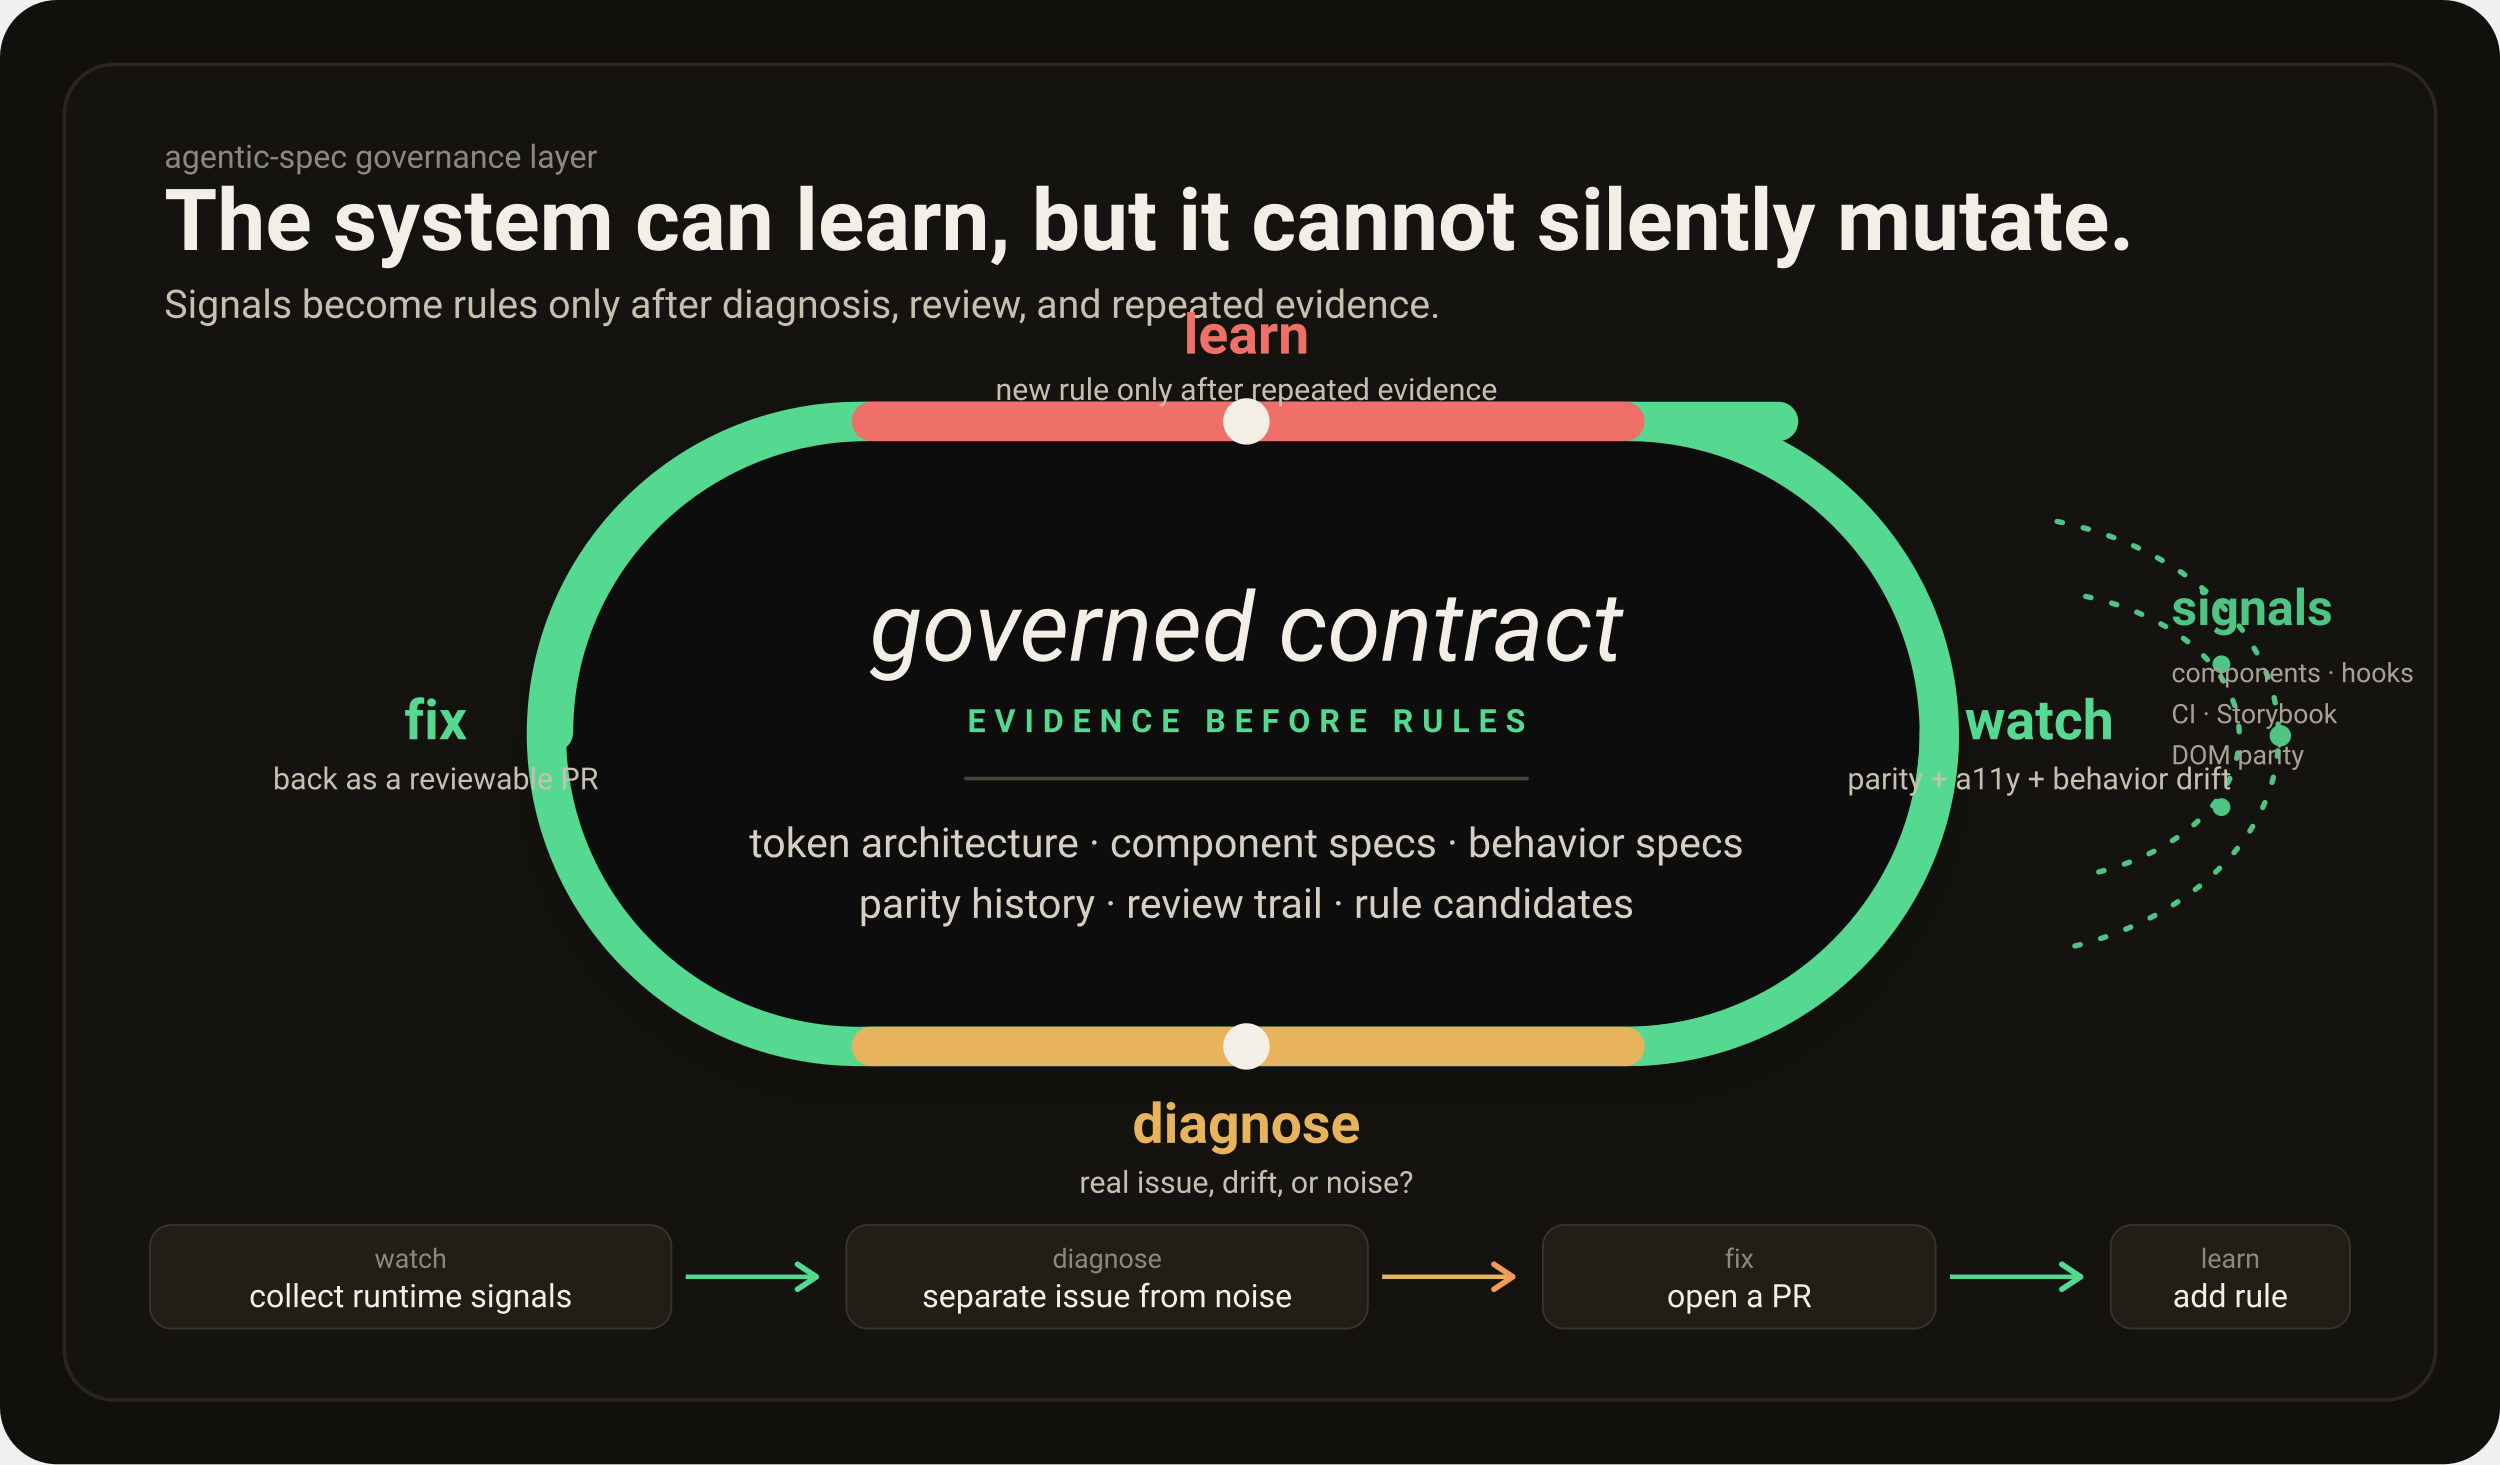
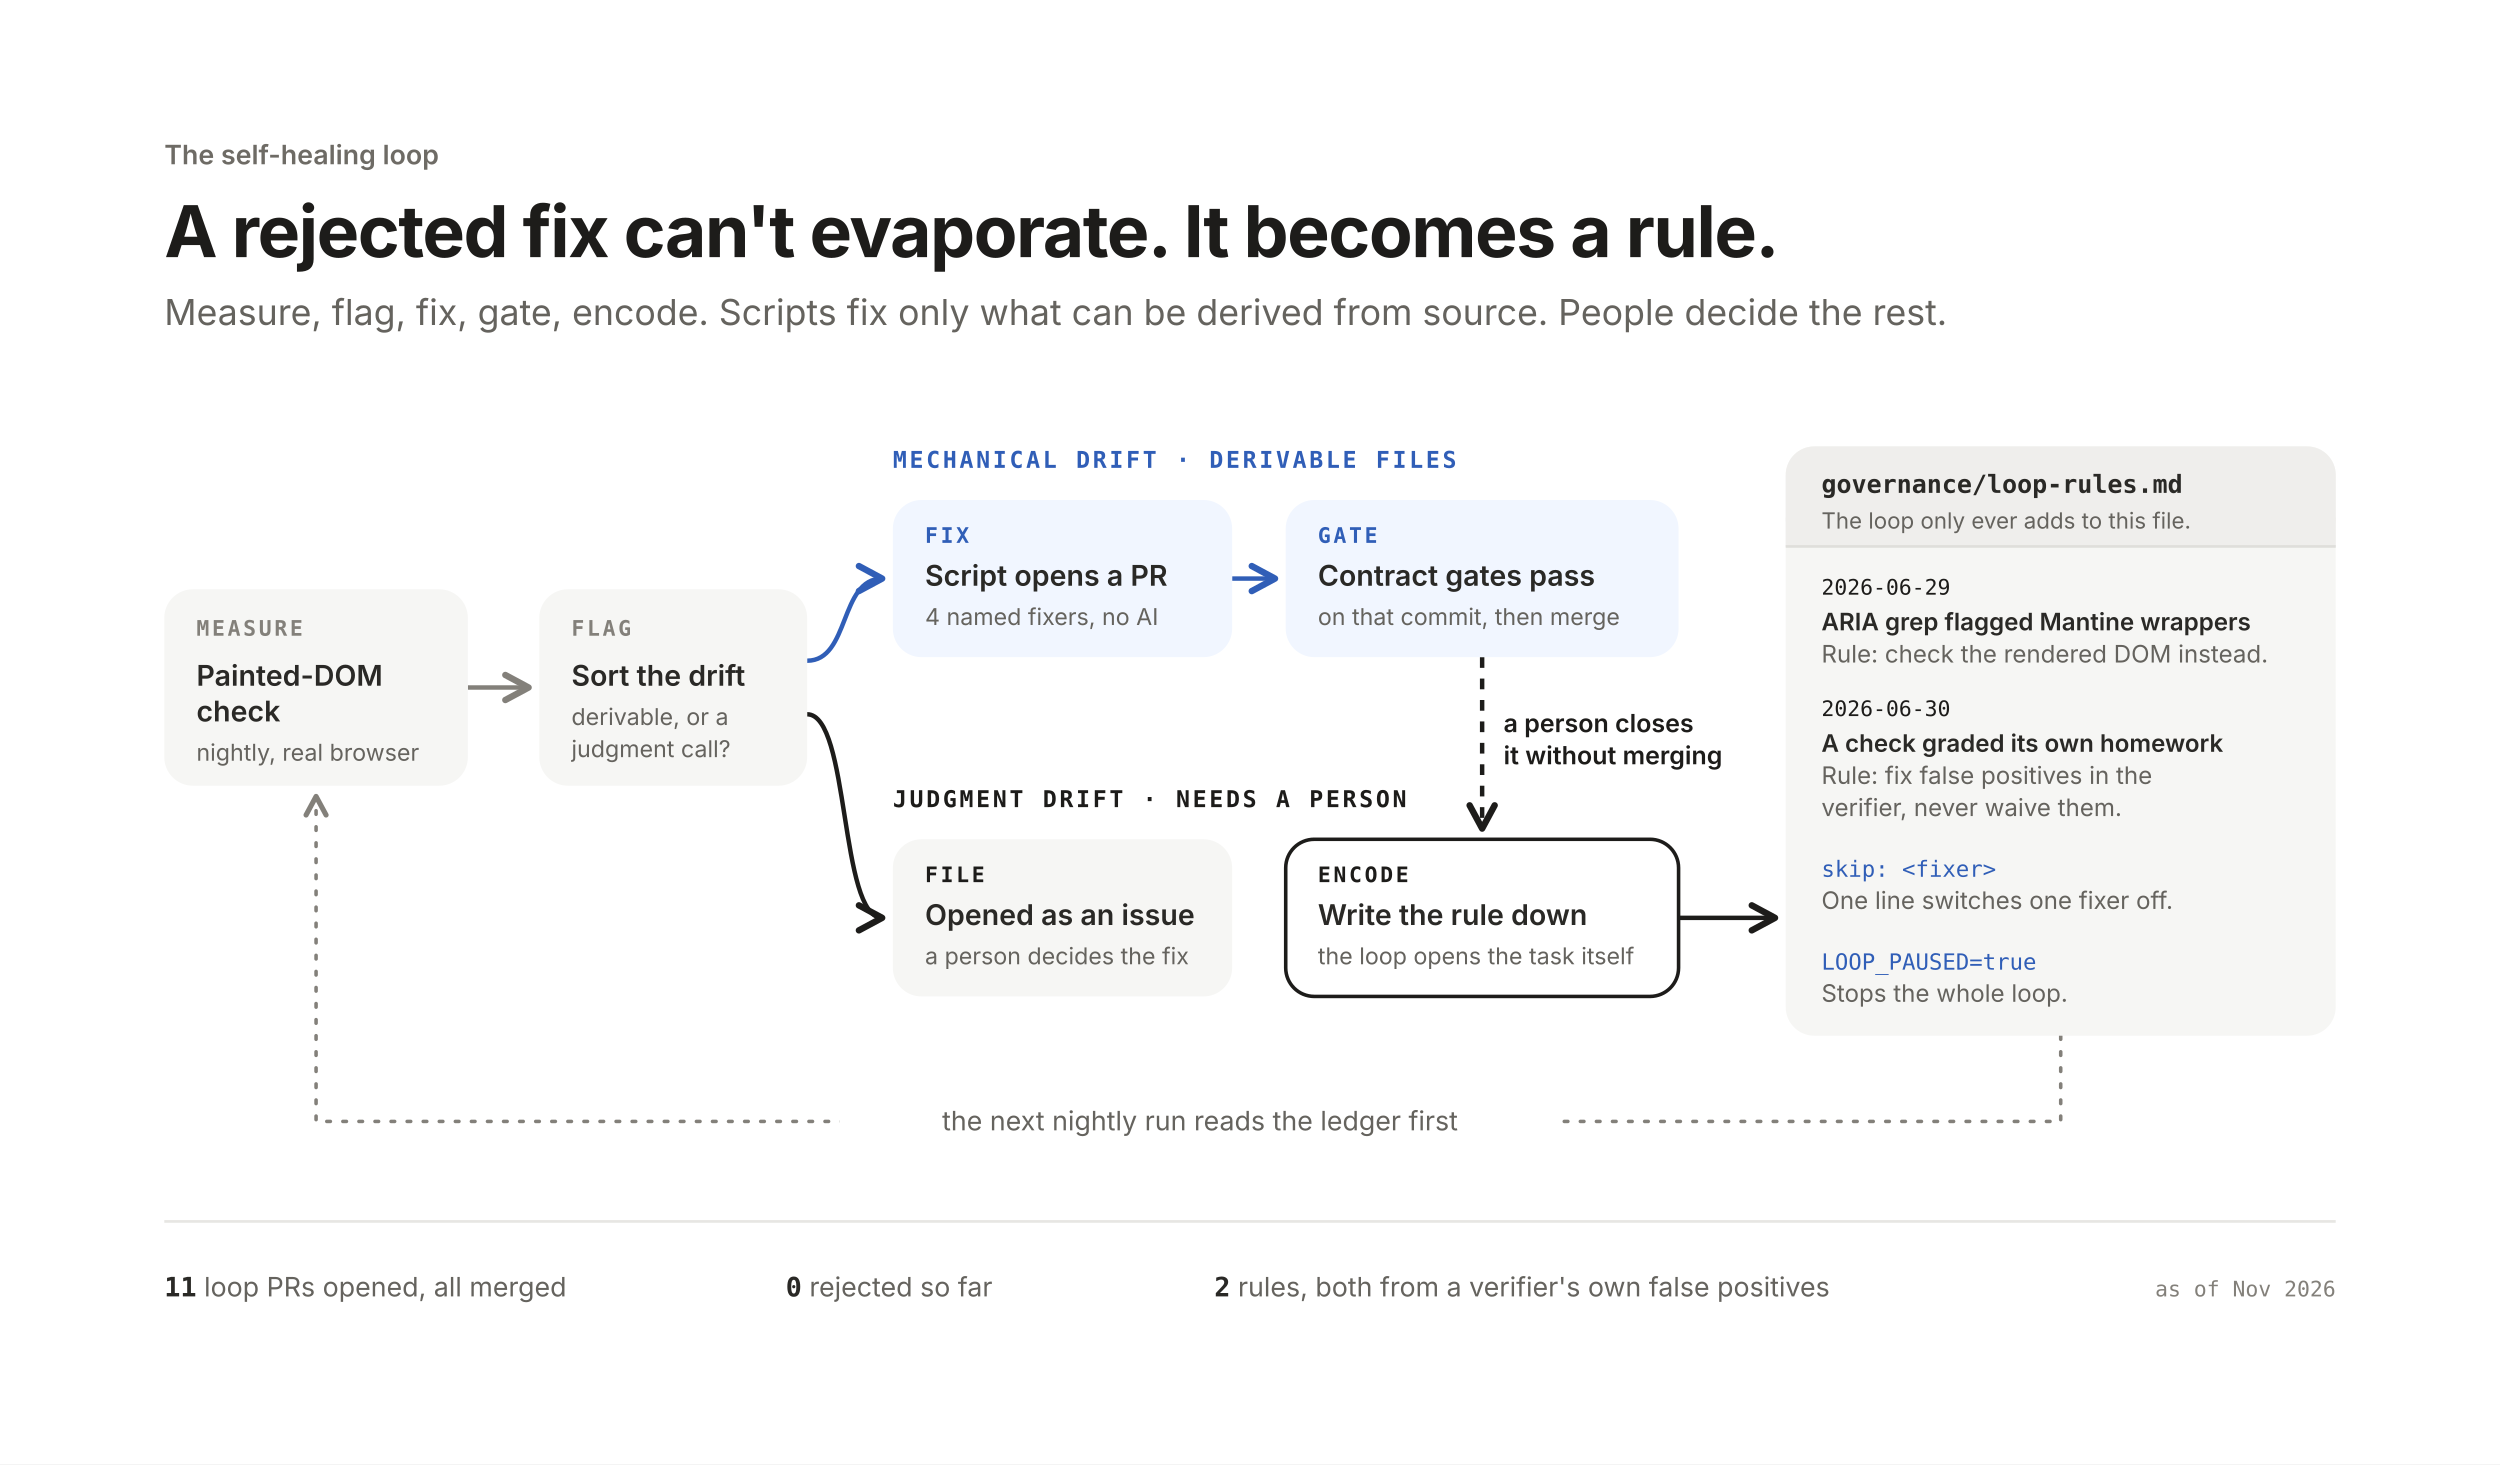
- <svg xmlns="http://www.w3.org/2000/svg" viewBox="0 0 1400 820" font-family="-apple-system, BlinkMacSystemFont, 'Segoe UI', Roboto, Helvetica, Arial, sans-serif" role="img">
+ <svg xmlns="http://www.w3.org/2000/svg" viewBox="0 0 1400 820" font-family="Inter, -apple-system, BlinkMacSystemFont, 'Segoe UI', Roboto, Helvetica, Arial, sans-serif" role="img">
  <defs>
-     <filter id="soft" x="-20%" y="-20%" width="140%" height="140%">
-       <feDropShadow dx="0" dy="16" stdDeviation="18" flood-color="#000000" flood-opacity="0.22" />
-     </filter>
-     <marker id="arrow-green" viewBox="0 0 10 10" refX="8.5" refY="5" markerWidth="7" markerHeight="7" orient="auto-start-reverse">
-       <path d="M2 1L8 5L2 9" fill="none" stroke="#55D890" stroke-width="1.8" stroke-linecap="round" stroke-linejoin="round" />
+     <marker id="a-ink" viewBox="0 0 10 10" refX="8" refY="5" markerWidth="8" markerHeight="8" orient="auto">
+       <path d="M1.5 1.5L8 5L1.5 8.5" fill="none" stroke="#305EB7" stroke-width="1.8" stroke-linecap="round" stroke-linejoin="round" />
    </marker>
-     <marker id="arrow-orange" viewBox="0 0 10 10" refX="8.5" refY="5" markerWidth="7" markerHeight="7" orient="auto-start-reverse">
-       <path d="M2 1L8 5L2 9" fill="none" stroke="#F29B58" stroke-width="1.8" stroke-linecap="round" stroke-linejoin="round" />
+     <marker id="a-org" viewBox="0 0 10 10" refX="8" refY="5" markerWidth="8" markerHeight="8" orient="auto">
+       <path d="M1.5 1.5L8 5L1.5 8.5" fill="none" stroke="#1D1C1A" stroke-width="1.8" stroke-linecap="round" stroke-linejoin="round" />
+     </marker>
+     <marker id="a-grey" viewBox="0 0 10 10" refX="8" refY="5" markerWidth="8" markerHeight="8" orient="auto">
+       <path d="M1.5 1.5L8 5L1.5 8.5" fill="none" stroke="#83807A" stroke-width="1.8" stroke-linecap="round" stroke-linejoin="round" />
    </marker>
  </defs>
-   <rect width="1400" height="820" rx="32" fill="#11100D" />
-   <rect x="36" y="36" width="1328" height="748" rx="28" fill="#15130F" stroke="#2A261E" stroke-width="2" />
-   <text x="92" y="94" font-size="18" fill="#8D887D" letter-spacing="0">agentic-spec governance layer</text>
-   <text x="92" y="140" font-size="48" font-weight="650" fill="#F4EFE6" letter-spacing="0">The system can learn, but it cannot silently mutate.</text>
-   <text x="92" y="178" font-size="22" fill="#C7BFB0" letter-spacing="0">Signals become rules only after diagnosis, review, and repeated evidence.</text>
-   <g opacity="0.9">
-     <path d="M1152 292C1222 306 1276 354 1276 412C1276 471 1222 518 1152 532" fill="none" stroke="#55D890" stroke-width="3" stroke-dasharray="3 12" stroke-linecap="round" />
-     <path d="M1168 334C1216 344 1254 374 1254 412C1254 450 1216 480 1168 490" fill="none" stroke="#55D890" stroke-width="3" stroke-dasharray="3 12" stroke-linecap="round" />
-     <circle cx="1277" cy="412" r="6" fill="#55D890" />
-     <circle cx="1244" cy="372" r="5" fill="#55D890" />
-     <circle cx="1244" cy="452" r="5" fill="#55D890" />
-     <text x="1216" y="350" font-size="28" font-weight="650" fill="#55D890">signals</text>
-     <text x="1216" y="382" font-size="15" fill="#B8B0A1">components · hooks</text>
-     <text x="1216" y="405" font-size="15" fill="#B8B0A1">CI · Storybook</text>
-     <text x="1216" y="428" font-size="15" fill="#B8B0A1">DOM parity</text>
+   <rect width="1400" height="820" fill="#FFFFFF" />
+   <text x="92" y="92" font-size="15" font-weight="600" fill="#6E6B65">The self-healing loop</text>
+   <text x="92" y="144" font-size="40" font-weight="700" fill="#1D1C1A" letter-spacing="-0.8">A rejected fix can't evaporate. It becomes a rule.</text>
+   <text x="92" y="182" font-size="20" fill="#65635E">Measure, flag, fix, gate, encode. Scripts fix only what can be derived from source. People decide the rest.</text>
+   <text x="500" y="262" font-family="'JetBrains Mono', ui-monospace, Menlo, monospace" font-size="13" font-weight="600" fill="#305EB7" letter-spacing="1.5">MECHANICAL DRIFT · DERIVABLE FILES</text>
+   <text x="500" y="452" font-family="'JetBrains Mono', ui-monospace, Menlo, monospace" font-size="13" font-weight="600" fill="#1D1C1A" letter-spacing="1.5">JUDGMENT DRIFT · NEEDS A PERSON</text>
+   <path d="M262 385H296" stroke="#83807A" stroke-width="2.5" marker-end="url(#a-grey)" />
+   <path d="M452 370C476 370 470 324 494 324" fill="none" stroke="#305EB7" stroke-width="2.5" marker-end="url(#a-ink)" />
+   <path d="M452 400C476 400 470 514 494 514" fill="none" stroke="#1D1C1A" stroke-width="2.5" marker-end="url(#a-org)" />
+   <path d="M690 324H714" stroke="#305EB7" stroke-width="2.5" marker-end="url(#a-ink)" />
+   <path d="M830 368V464" stroke="#1D1C1A" stroke-width="2.5" stroke-dasharray="6 6" marker-end="url(#a-org)" />
+   <text x="842" y="410" font-size="14" font-weight="600" fill="#1D1C1A">a person closes</text>
+   <text x="842" y="428" font-size="14" font-weight="600" fill="#1D1C1A">it without merging</text>
+   <path d="M940 514H994" stroke="#1D1C1A" stroke-width="2.5" marker-end="url(#a-org)" />
+   <path d="M1154 580V628H177V446" fill="none" stroke="#83807A" stroke-width="2" stroke-dasharray="2 7" stroke-linecap="round" marker-end="url(#a-grey)" />
+   <rect x="470" y="614" width="404" height="28" rx="14" fill="#FFFFFF" />
+   <text x="672" y="633" text-anchor="middle" font-size="15" fill="#65635E">the next nightly run reads the ledger first</text>
+   <g font-family="'JetBrains Mono', ui-monospace, Menlo, monospace" font-size="12" font-weight="600" letter-spacing="1.5">
+     <rect x="92" y="330" width="170" height="110" rx="16" fill="#F6F6F4" />
+     <text x="110" y="356" fill="#83807A">MEASURE</text>
+     <rect x="302" y="330" width="150" height="110" rx="16" fill="#F6F6F4" />
+     <text x="320" y="356" fill="#83807A">FLAG</text>
+     <rect x="500" y="280" width="190" height="88" rx="16" fill="#F1F6FF" />
+     <text x="518" y="304" fill="#305EB7">FIX</text>
+     <rect x="720" y="280" width="220" height="88" rx="16" fill="#F1F6FF" />
+     <text x="738" y="304" fill="#305EB7">GATE</text>
+     <rect x="500" y="470" width="190" height="88" rx="16" fill="#F6F6F4" />
+     <text x="518" y="494" fill="#1D1C1A">FILE</text>
+     <rect x="720" y="470" width="220" height="88" rx="16" fill="#FFFFFF" stroke="#1D1C1A" stroke-width="2" />
+     <text x="738" y="494" fill="#1D1C1A">ENCODE</text>
  </g>
-   <g filter="url(#soft)">
-     <rect x="306" y="236" width="780" height="350" rx="175" fill="#11100D" stroke="#55D890" stroke-width="22" />
-     <path d="M310 410C310 314 389 236 486 236H996" fill="none" stroke="#55D890" stroke-width="22" stroke-linecap="round" />
-     <path d="M1086 410C1086 506 1007 586 910 586H484" fill="none" stroke="#55D890" stroke-width="22" stroke-linecap="round" />
-     <path d="M488 236H910" fill="none" stroke="#EF7067" stroke-width="22" stroke-linecap="round" />
-     <path d="M488 586H910" fill="none" stroke="#E7B45D" stroke-width="22" stroke-linecap="round" />
-   </g>
-   <circle cx="698" cy="236" r="13" fill="#F4EFE6" />
-   <circle cx="698" cy="586" r="13" fill="#F4EFE6" />
-   <text x="698" y="198" text-anchor="middle" font-size="31" font-weight="700" fill="#EF7067">learn</text>
-   <text x="698" y="224" text-anchor="middle" font-size="17" fill="#C7BFB0">new rule only after repeated evidence</text>
-   <text x="698" y="640" text-anchor="middle" font-size="31" font-weight="700" fill="#E7B45D">diagnose</text>
-   <text x="698" y="668" text-anchor="middle" font-size="17" fill="#C7BFB0">real issue, drift, or noise?</text>
-   <text x="244" y="414" text-anchor="middle" font-size="31" font-weight="700" fill="#55D890">fix</text>
-   <text x="244" y="442" text-anchor="middle" font-size="17" fill="#C7BFB0">back as a reviewable PR</text>
-   <text x="1142" y="414" text-anchor="middle" font-size="31" font-weight="700" fill="#55D890">watch</text>
-   <text x="1142" y="442" text-anchor="middle" font-size="17" fill="#C7BFB0">parity + a11y + behavior drift</text>
-   <g>
-     <text x="698" y="370" text-anchor="middle" font-size="54" font-style="italic" fill="#F4EFE6">governed contract</text>
-     <text x="698" y="410" text-anchor="middle" font-size="18" font-weight="700" fill="#55D890" letter-spacing="5">EVIDENCE BEFORE RULES</text>
-     <line x1="540" y1="436" x2="856" y2="436" stroke="#4A4336" stroke-width="2" />
-     <text x="698" y="480" text-anchor="middle" font-size="23" fill="#D6CFC2">token architecture · component specs · behavior specs</text>
-     <text x="698" y="514" text-anchor="middle" font-size="23" fill="#D6CFC2">parity history · review trail · rule candidates</text>
+   <g font-size="16" fill="#2A2926">
+     <text x="110" y="384" font-weight="600">Painted-DOM</text>
+     <text x="110" y="404" font-weight="600">check</text>
+     <text x="110" y="426" font-size="13" fill="#65635E">nightly, real browser</text>
+     <text x="320" y="384" font-weight="600">Sort the drift</text>
+     <text x="320" y="406" font-size="13" fill="#65635E">derivable, or a</text>
+     <text x="320" y="424" font-size="13" fill="#65635E">judgment call?</text>
+     <text x="518" y="328" font-weight="600">Script opens a PR</text>
+     <text x="518" y="350" font-size="13" fill="#65635E">4 named fixers, no AI</text>
+     <text x="738" y="328" font-weight="600">Contract gates pass</text>
+     <text x="738" y="350" font-size="13" fill="#65635E">on that commit, then merge</text>
+     <text x="518" y="518" font-weight="600">Opened as an issue</text>
+     <text x="518" y="540" font-size="13" fill="#65635E">a person decides the fix</text>
+     <text x="738" y="518" font-weight="600">Write the rule down</text>
+     <text x="738" y="540" font-size="13" fill="#65635E">the loop opens the task itself</text>
  </g>
  <g>
-     <rect x="84" y="686" width="292" height="58" rx="12" fill="#221E17" stroke="#3B3428" />
-     <text x="230" y="710" text-anchor="middle" font-size="15" fill="#8D887D">watch</text>
-     <text x="230" y="732" text-anchor="middle" font-size="18" fill="#F4EFE6">collect runtime signals</text>
-     <path d="M384 715H458" stroke="#55D890" stroke-width="2.5" marker-end="url(#arrow-green)" />
-     <rect x="474" y="686" width="292" height="58" rx="12" fill="#221E17" stroke="#3B3428" />
-     <text x="620" y="710" text-anchor="middle" font-size="15" fill="#8D887D">diagnose</text>
-     <text x="620" y="732" text-anchor="middle" font-size="18" fill="#F4EFE6">separate issue from noise</text>
-     <path d="M774 715H848" stroke="#E7B45D" stroke-width="2.5" marker-end="url(#arrow-orange)" />
-     <rect x="864" y="686" width="220" height="58" rx="12" fill="#221E17" stroke="#3B3428" />
-     <text x="974" y="710" text-anchor="middle" font-size="15" fill="#8D887D">fix</text>
-     <text x="974" y="732" text-anchor="middle" font-size="18" fill="#F4EFE6">open a PR</text>
-     <path d="M1092 715H1166" stroke="#55D890" stroke-width="2.5" marker-end="url(#arrow-green)" />
-     <rect x="1182" y="686" width="134" height="58" rx="12" fill="#221E17" stroke="#3B3428" />
-     <text x="1249" y="710" text-anchor="middle" font-size="15" fill="#8D887D">learn</text>
-     <text x="1249" y="732" text-anchor="middle" font-size="18" fill="#F4EFE6">add rule</text>
+     <rect x="1000" y="250" width="308" height="330" rx="16" fill="#F6F6F4" />
+     <rect x="1000" y="250" width="308" height="56" rx="16" fill="#EFEEEC" />
+     <rect x="1000" y="290" width="308" height="16" fill="#EFEEEC" />
+     <line x1="1000" y1="306" x2="1308" y2="306" stroke="#DFDEDB" stroke-width="1.5" />
+     <text x="1020" y="276" font-family="'JetBrains Mono', ui-monospace, Menlo, monospace" font-size="14" font-weight="600" fill="#2A2926">governance/loop-rules.md</text>
+     <text x="1020" y="296" font-size="12.5" fill="#65635E">The loop only ever adds to this file.</text>
+     <g font-size="13.5" fill="#2A2926">
+       <text x="1020" y="333" font-family="'JetBrains Mono', ui-monospace, Menlo, monospace" font-size="12" fill="#1D1C1A">2026-06-29</text>
+       <text x="1020" y="353" font-weight="600">ARIA grep flagged Mantine wrappers</text>
+       <text x="1020" y="371" fill="#65635E">Rule: check the rendered DOM instead.</text>
+       <text x="1020" y="401" font-family="'JetBrains Mono', ui-monospace, Menlo, monospace" font-size="12" fill="#1D1C1A">2026-06-30</text>
+       <text x="1020" y="421" font-weight="600">A check graded its own homework</text>
+       <text x="1020" y="439" fill="#65635E">Rule: fix false positives in the</text>
+       <text x="1020" y="457" fill="#65635E">verifier, never waive them.</text>
+       <text x="1020" y="491" font-family="'JetBrains Mono', ui-monospace, Menlo, monospace" font-size="12.5" fill="#305EB7">skip: &lt;fixer&gt;</text>
+       <text x="1020" y="509" fill="#65635E">One line switches one fixer off.</text>
+       <text x="1020" y="543" font-family="'JetBrains Mono', ui-monospace, Menlo, monospace" font-size="12.5" fill="#305EB7">LOOP_PAUSED=true</text>
+       <text x="1020" y="561" fill="#65635E">Stops the whole loop.</text>
+     </g>
+   </g>
+   <line x1="92" y1="684" x2="1308" y2="684" stroke="#E7E6E3" stroke-width="1.5" />
+   <g font-size="15" fill="#65635E">
+     <text x="92" y="726">
+       <tspan font-family="'JetBrains Mono', ui-monospace, Menlo, monospace" font-weight="600" fill="#2A2926">11</tspan>  loop PRs opened, all merged</text>
+     <text x="440" y="726">
+       <tspan font-family="'JetBrains Mono', ui-monospace, Menlo, monospace" font-weight="600" fill="#2A2926">0</tspan>  rejected so far</text>
+     <text x="680" y="726">
+       <tspan font-family="'JetBrains Mono', ui-monospace, Menlo, monospace" font-weight="600" fill="#2A2926">2</tspan>  rules, both from a verifier's own false positives</text>
+     <text x="1308" y="726" text-anchor="end" font-family="'JetBrains Mono', ui-monospace, Menlo, monospace" font-size="12" fill="#83807A">as of Nov 2026</text>
  </g>
</svg>
